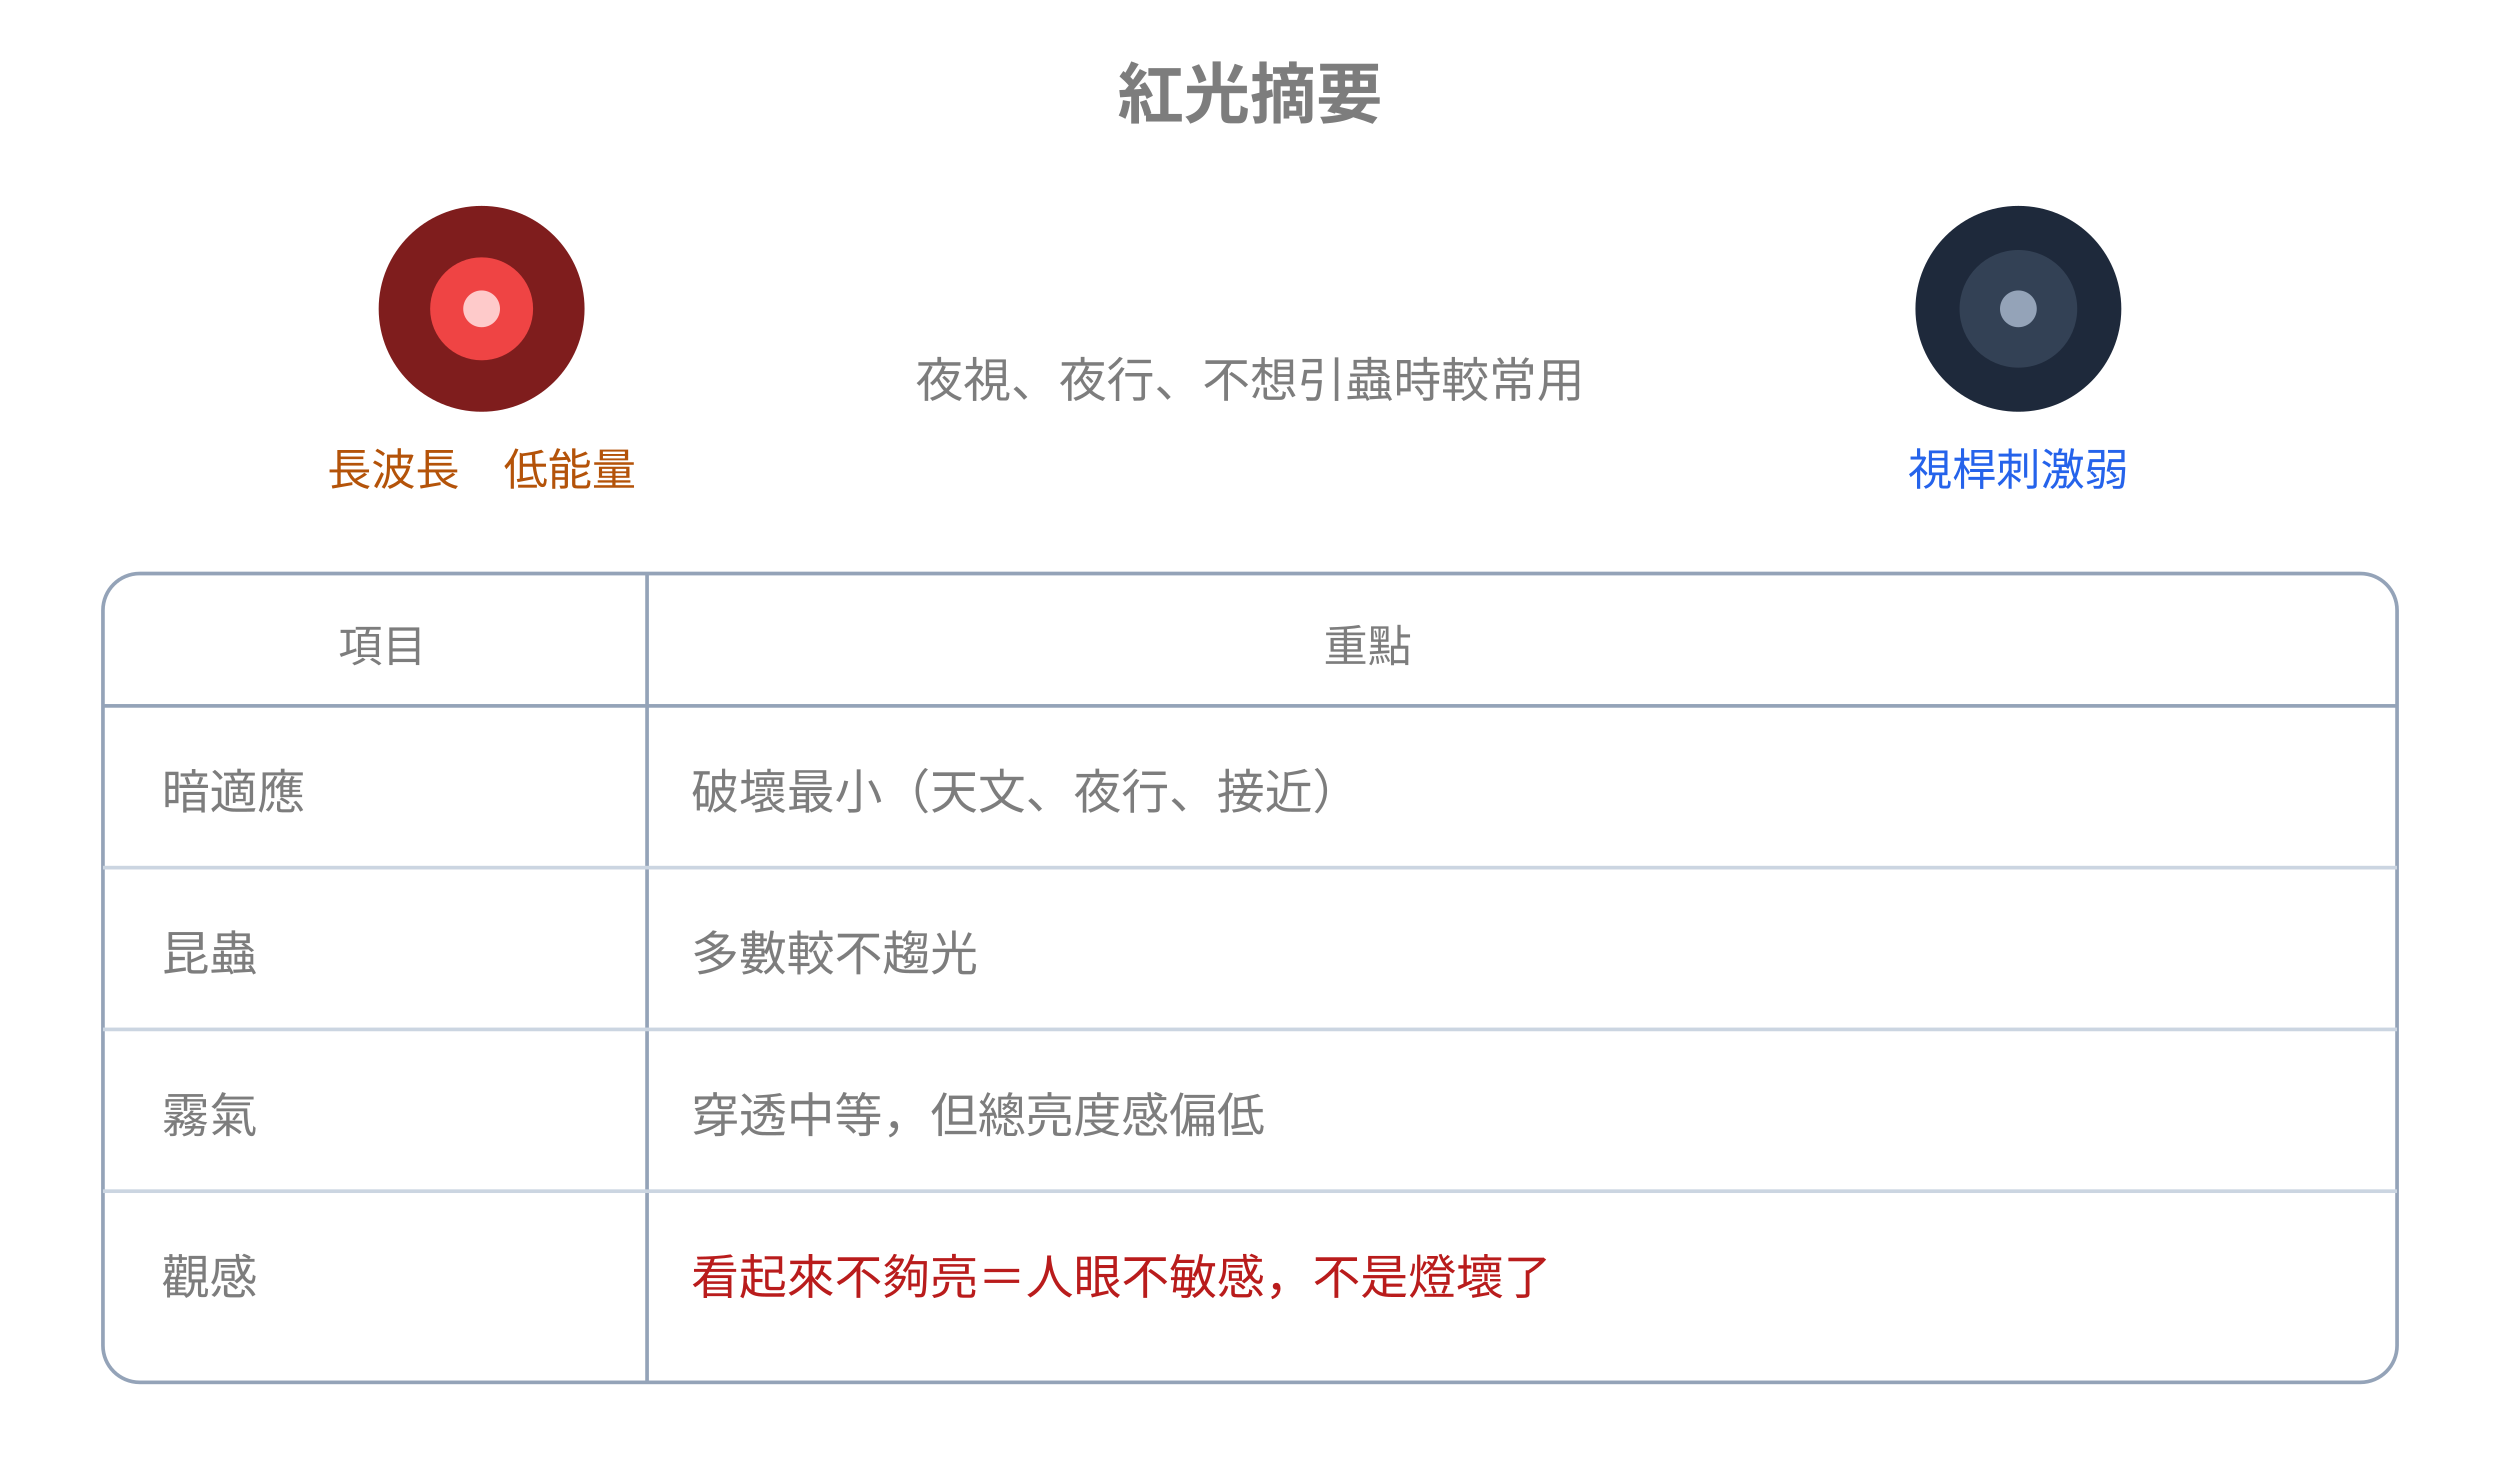
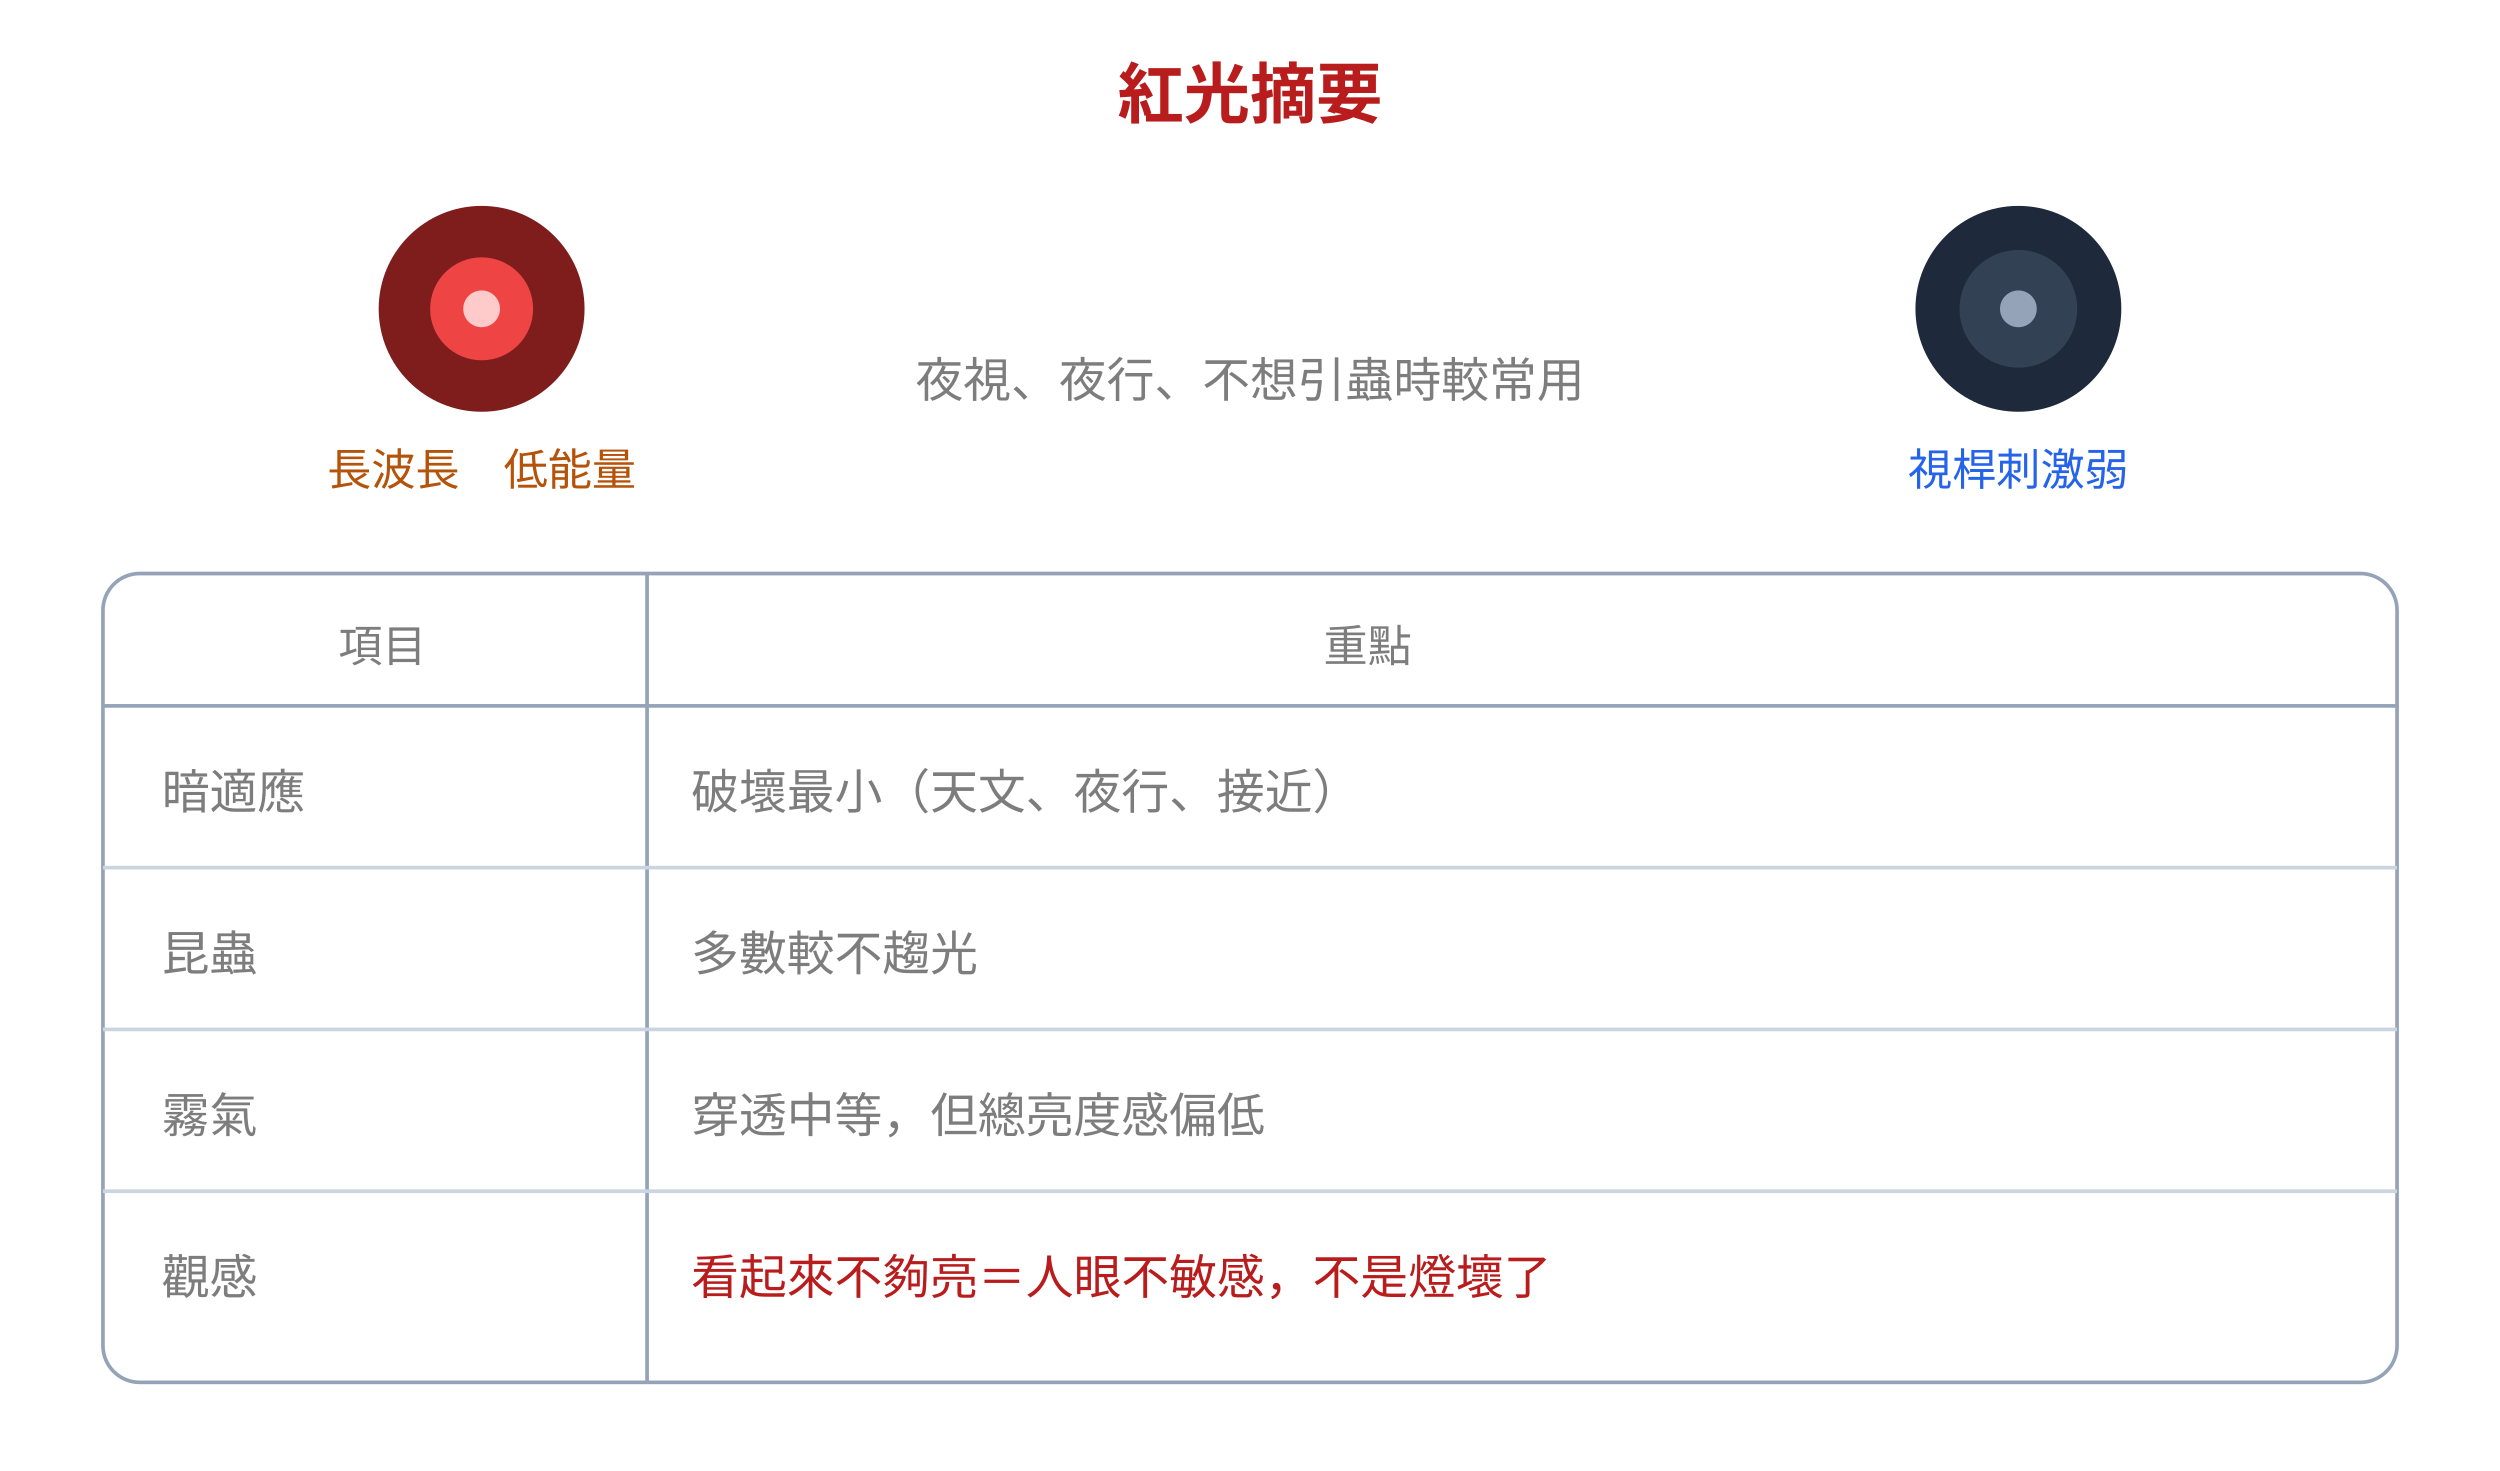
<svg xmlns="http://www.w3.org/2000/svg" viewBox="0 0 680 400" role="img" aria-label="紅光摘要：長波長、暗適應破壞小" color="#7d7d7d">
  <circle cx="131" cy="84" r="28" fill="#7f1d1d" />
  <circle cx="131" cy="84" r="14" fill="#ef4444" />
  <circle cx="131" cy="84" r="5" fill="#fecaca" />
  <text x="131" y="132" text-anchor="middle" fill="#b45309" font-size="12" font-family="sans-serif">長波長　低能量</text>
  <circle cx="549" cy="84" r="28" fill="#1e293b" />
  <circle cx="549" cy="84" r="16" fill="#334155" />
  <circle cx="549" cy="84" r="5" fill="#94a3b8" />
  <text x="549" y="132" text-anchor="middle" fill="#2563eb" font-size="12" font-family="sans-serif">視桿刺激弱</text>
-   <text x="340" y="32" text-anchor="middle" fill="currentColor" font-size="18" font-family="sans-serif" font-weight="700">紅光摘要</text>
+   <text x="340" y="32" text-anchor="middle" fill="#b91c1c" font-size="18" font-family="sans-serif" font-weight="700">紅光摘要</text>
  <text x="340" y="108" text-anchor="middle" fill="currentColor" font-size="13" font-family="sans-serif">夜視、夜行、不想引蟲時較常用</text>
  <rect x="28" y="156" width="624" height="220" rx="10" fill="none" stroke="#94a3b8" />
  <text x="92" y="180" fill="currentColor" font-size="12" font-family="sans-serif">項目</text>
  <text x="360" y="180" fill="currentColor" font-size="12" font-family="sans-serif">重點</text>
  <line x1="28" y1="192" x2="652" y2="192" stroke="#94a3b8" />
  <line x1="176" y1="156" x2="176" y2="376" stroke="#94a3b8" />
  <text x="44" y="220" fill="currentColor" font-size="13" font-family="sans-serif">暗適應</text>
  <text x="188" y="220" fill="currentColor" font-size="13" font-family="sans-serif">破壞最小（天文、夜行、接近）</text>
  <line x1="28" y1="236" x2="652" y2="236" stroke="#cbd5e1" />
  <text x="44" y="264" fill="currentColor" font-size="13" font-family="sans-serif">昆蟲</text>
  <text x="188" y="264" fill="currentColor" font-size="13" font-family="sans-serif">多數較不趨光</text>
  <line x1="28" y1="280" x2="652" y2="280" stroke="#cbd5e1" />
  <text x="44" y="308" fill="currentColor" font-size="13" font-family="sans-serif">霧氣</text>
  <text x="188" y="308" fill="currentColor" font-size="13" font-family="sans-serif">穿透中等，但總亮度感偏低</text>
  <line x1="28" y1="324" x2="652" y2="324" stroke="#cbd5e1" />
  <text x="44" y="352" fill="currentColor" font-size="13" font-family="sans-serif">觀感</text>
  <text x="188" y="352" fill="#b91c1c" font-size="13" font-family="sans-serif">看起來不夠亮＝人眼不敏感，不是燈壞了</text>
</svg>
